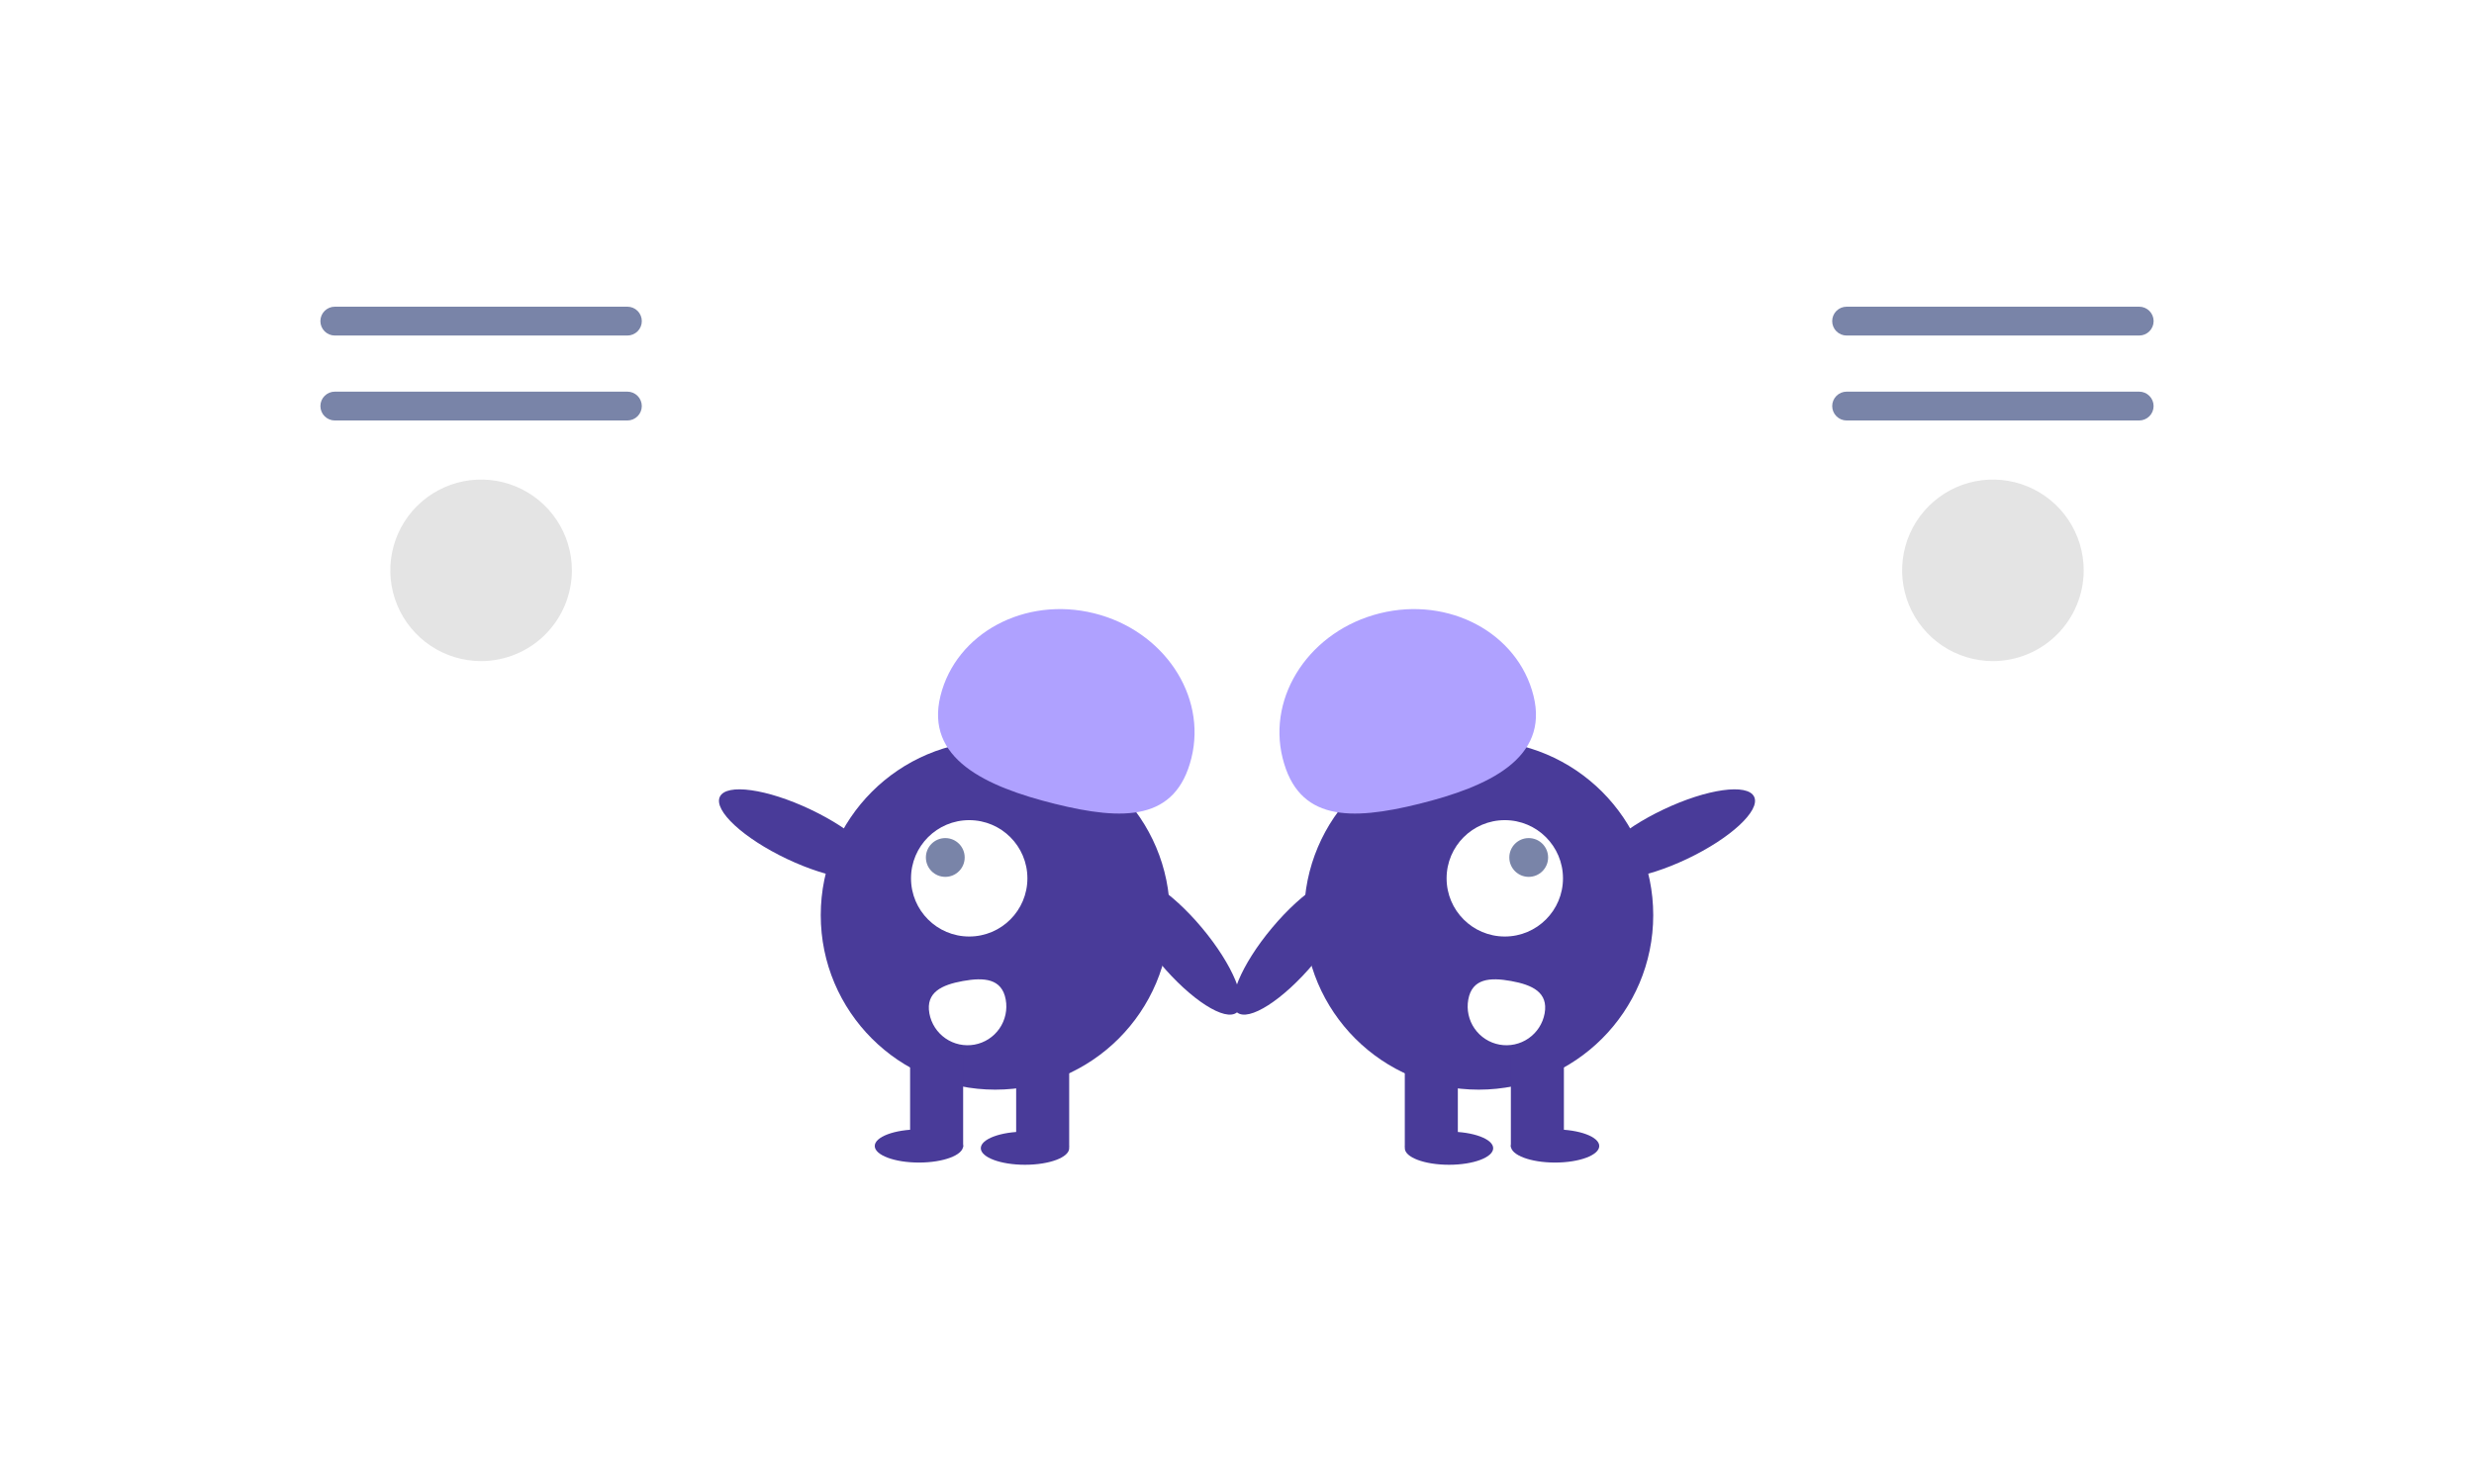
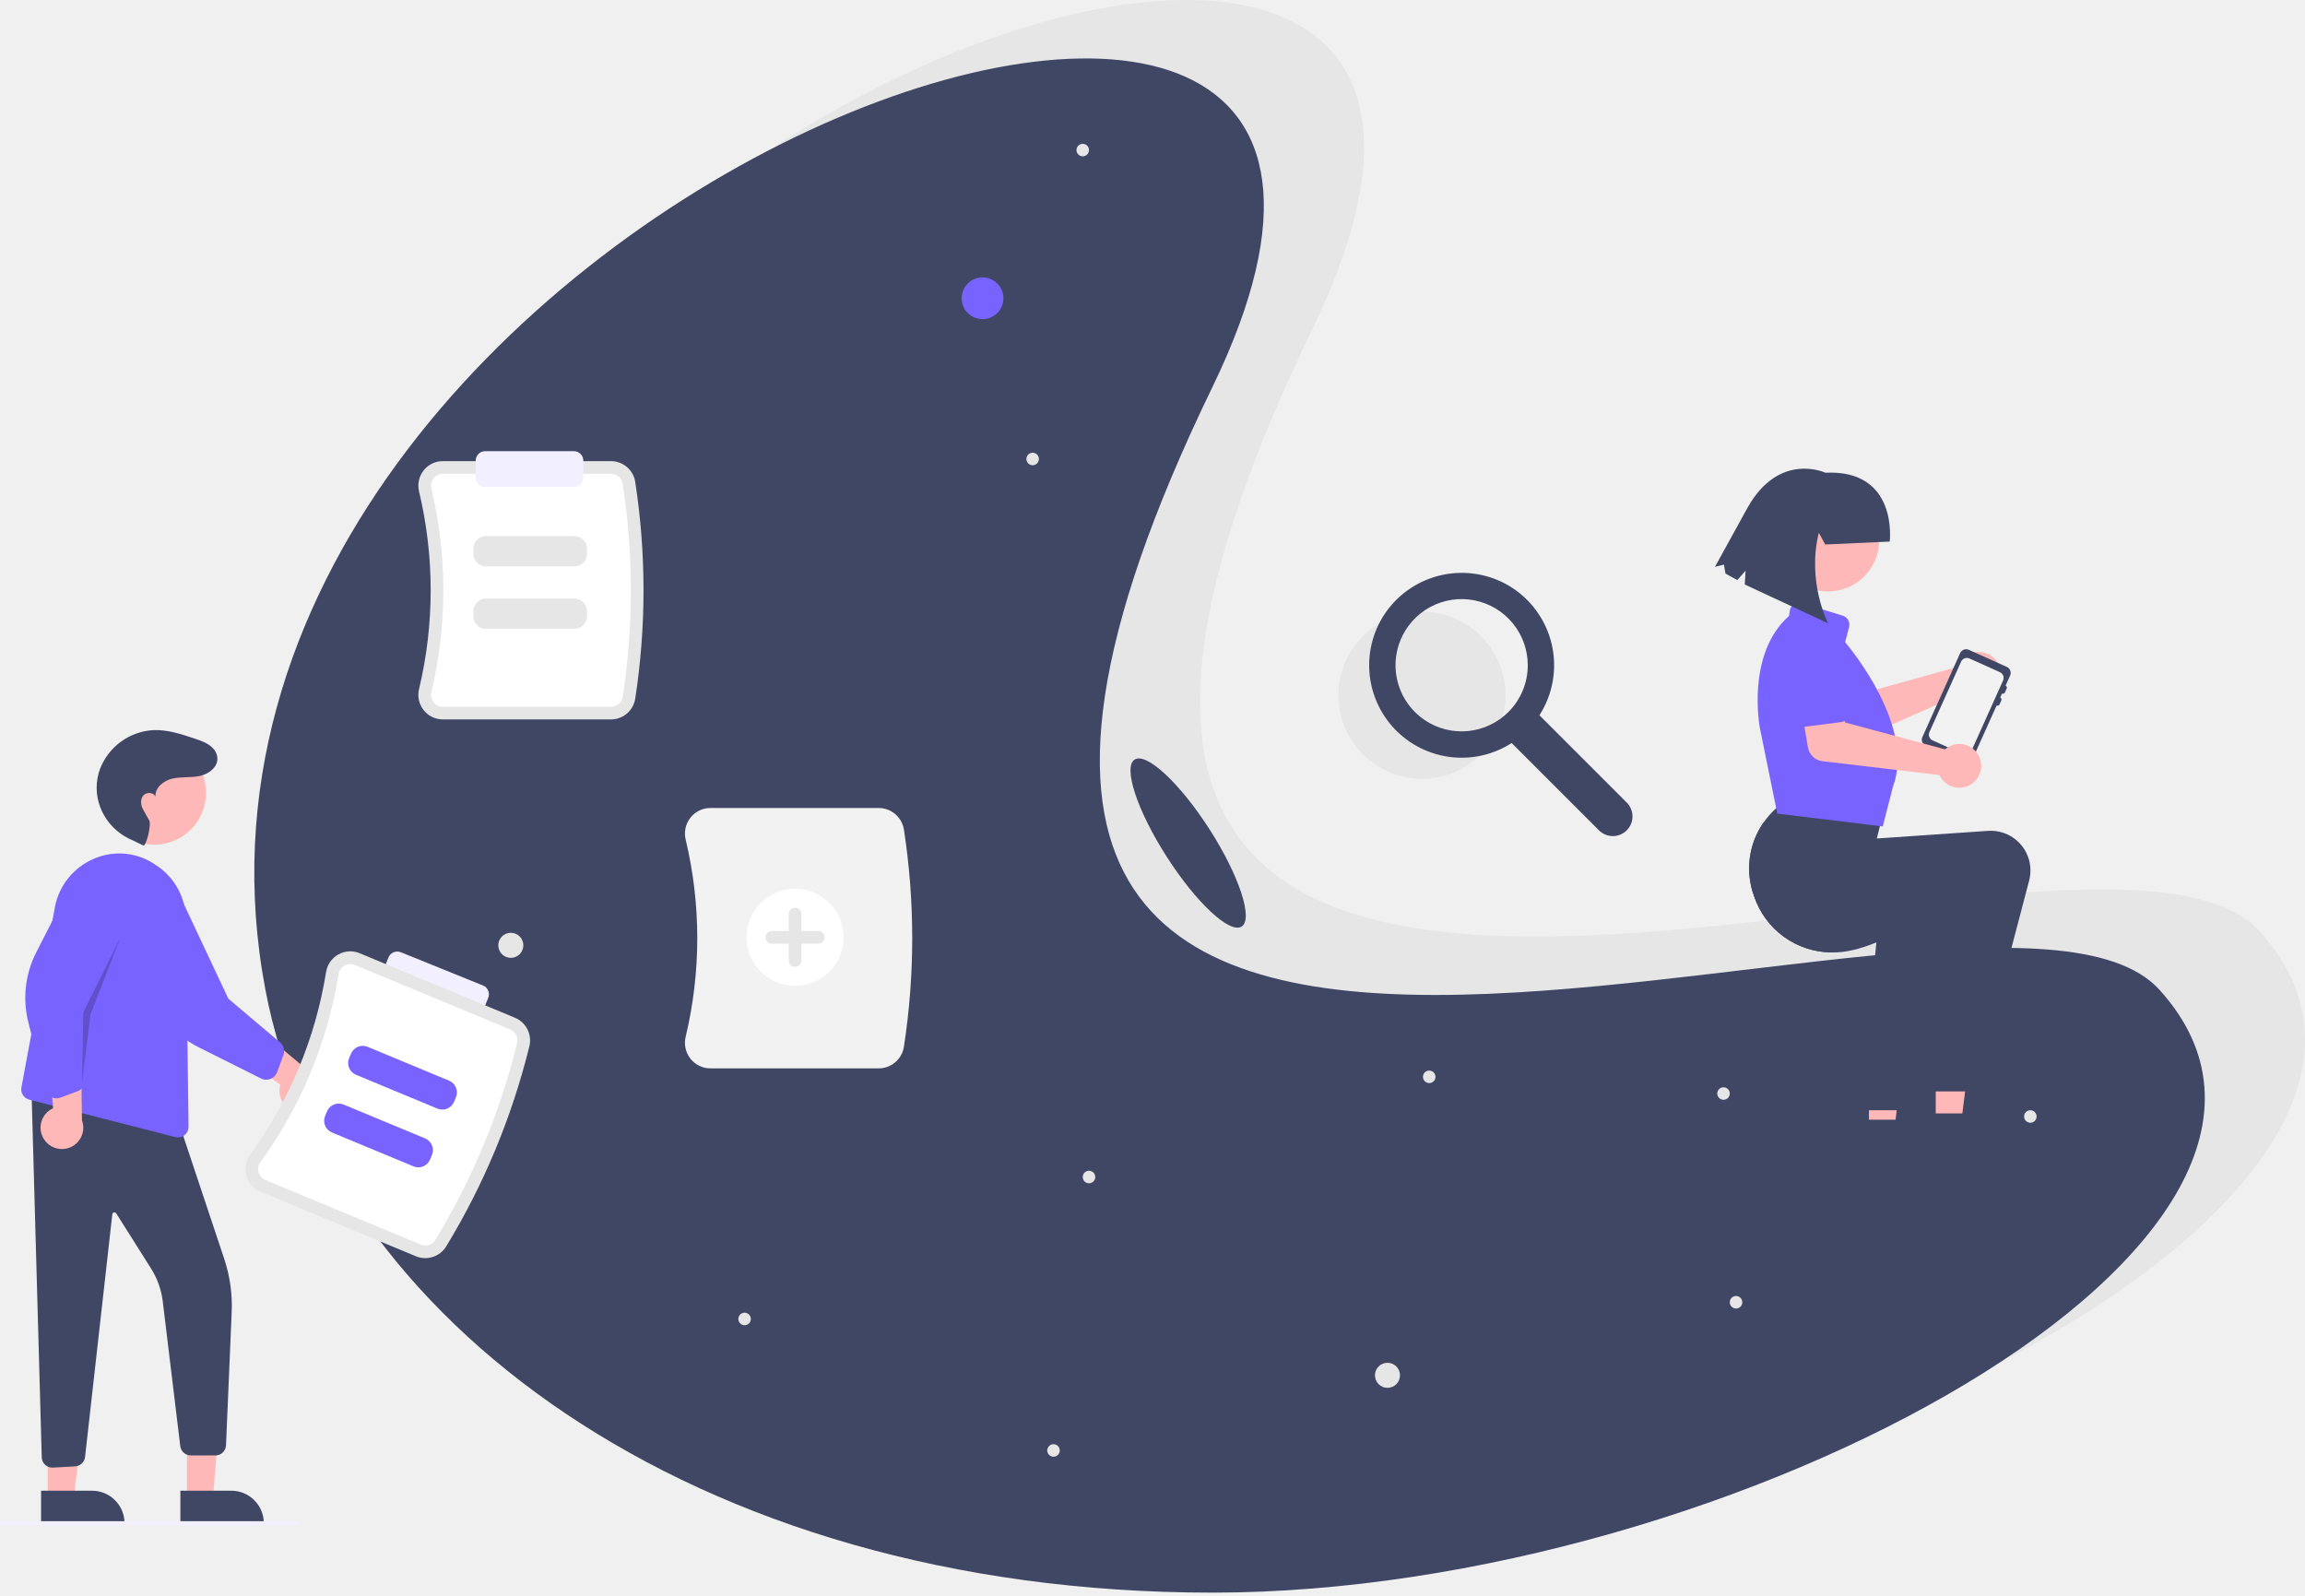
- <svg xmlns="http://www.w3.org/2000/svg" width="250" height="150" viewBox="0 0 250 150" fill="none">
-   <rect width="250" height="150" fill="white" />
-   <g clip-path="url(#clip0_660_7231)">
-     <path d="M33.833 31C33.446 31 33.075 31.154 32.802 31.427C32.529 31.7 32.375 32.071 32.375 32.458C32.375 32.844 32.529 33.215 32.802 33.488C33.075 33.761 33.446 33.915 33.833 33.915H63.399C63.786 33.915 64.156 33.761 64.43 33.488C64.703 33.215 64.856 32.844 64.856 32.458C64.856 32.071 64.703 31.7 64.43 31.427C64.156 31.154 63.786 31 63.399 31H33.833Z" fill="#7984A8" />
-     <path d="M33.832 39.587C33.446 39.587 33.076 39.741 32.803 40.015C32.53 40.288 32.377 40.658 32.377 41.044C32.377 41.431 32.53 41.801 32.803 42.074C33.076 42.347 33.446 42.501 33.832 42.502H63.399C63.785 42.501 64.155 42.347 64.428 42.074C64.701 41.801 64.854 41.431 64.854 41.044C64.854 40.658 64.701 40.288 64.428 40.015C64.155 39.741 63.785 39.587 63.399 39.587H33.832Z" fill="#7984A8" />
-     <path d="M48.616 66.822C46.801 66.822 45.027 66.284 43.519 65.276C42.01 64.268 40.834 62.835 40.14 61.159C39.445 59.482 39.264 57.638 39.618 55.858C39.972 54.079 40.845 52.444 42.128 51.161C43.411 49.878 45.046 49.004 46.825 48.65C48.605 48.296 50.45 48.478 52.126 49.172C53.802 49.866 55.235 51.042 56.243 52.551C57.252 54.059 57.79 55.833 57.79 57.647C57.787 60.08 56.82 62.412 55.1 64.132C53.38 65.852 51.048 66.819 48.616 66.822Z" fill="#E4E4E4" />
-     <path d="M186.602 31C186.215 31 185.845 31.154 185.571 31.427C185.298 31.7 185.145 32.071 185.145 32.458C185.145 32.844 185.298 33.215 185.571 33.488C185.845 33.761 186.215 33.915 186.602 33.915H216.169C216.555 33.915 216.926 33.761 217.199 33.488C217.472 33.215 217.626 32.844 217.626 32.458C217.626 32.071 217.472 31.7 217.199 31.427C216.926 31.154 216.555 31 216.169 31H186.602Z" fill="#7984A8" />
-     <path d="M186.602 39.587C186.216 39.587 185.845 39.741 185.573 40.015C185.3 40.288 185.146 40.658 185.146 41.044C185.146 41.431 185.3 41.801 185.573 42.074C185.845 42.347 186.216 42.501 186.602 42.502H216.168C216.554 42.501 216.924 42.347 217.197 42.074C217.47 41.801 217.623 41.431 217.623 41.044C217.623 40.658 217.47 40.288 217.197 40.015C216.924 39.741 216.554 39.587 216.168 39.587H186.602Z" fill="#7984A8" />
-     <path d="M201.385 66.822C199.571 66.822 197.797 66.284 196.288 65.276C194.78 64.268 193.604 62.835 192.909 61.159C192.215 59.482 192.033 57.638 192.387 55.858C192.741 54.079 193.615 52.444 194.898 51.161C196.181 49.878 197.815 49.004 199.595 48.65C201.375 48.296 203.219 48.478 204.896 49.172C206.572 49.866 208.005 51.042 209.013 52.551C210.021 54.059 210.559 55.833 210.559 57.647C210.557 60.08 209.589 62.412 207.869 64.132C206.149 65.852 203.817 66.819 201.385 66.822Z" fill="#E4E4E4" />
-     <path d="M88.679 88.097C89.334 86.716 86.297 83.904 81.896 81.816C77.495 79.729 73.396 79.157 72.741 80.538C72.086 81.92 75.122 84.732 79.523 86.82C83.924 88.907 88.023 89.479 88.679 88.097Z" fill="#493B99" />
-     <path d="M124.999 102.327C126.172 101.346 124.587 97.522 121.46 93.787C118.333 90.053 114.848 87.821 113.676 88.803C112.503 89.784 114.088 93.608 117.215 97.342C120.341 101.077 123.827 103.309 124.999 102.327Z" fill="#493B99" />
-     <path d="M100.577 110.141C110.318 110.141 118.216 102.244 118.216 92.502C118.216 82.761 110.318 74.863 100.577 74.863C90.835 74.863 82.938 82.761 82.938 92.502C82.938 102.244 90.835 110.141 100.577 110.141Z" fill="#493B99" />
-     <path d="M108.042 106.346H102.684V115.947H108.042V106.346Z" fill="#493B99" />
-     <path d="M97.326 106.346H91.967V115.947H97.326V106.346Z" fill="#493B99" />
-     <path d="M103.577 117.733C106.043 117.733 108.043 116.983 108.043 116.058C108.043 115.134 106.043 114.384 103.577 114.384C101.111 114.384 99.111 115.134 99.111 116.058C99.111 116.983 101.111 117.733 103.577 117.733Z" fill="#493B99" />
-     <path d="M92.86 117.509C95.326 117.509 97.326 116.76 97.326 115.835C97.326 114.91 95.326 114.16 92.86 114.16C90.394 114.16 88.394 114.91 88.394 115.835C88.394 116.76 90.394 117.509 92.86 117.509Z" fill="#493B99" />
-     <path d="M95.038 70.329C96.614 63.986 103.566 60.254 110.567 61.992C117.568 63.73 121.967 70.282 120.392 76.625C118.817 82.968 113.592 82.988 106.591 81.25C99.589 79.511 93.463 76.672 95.038 70.329Z" fill="#AFA1FF" />
-     <path d="M97.939 94.661C101.187 94.661 103.82 92.028 103.82 88.78C103.82 85.532 101.187 82.899 97.939 82.899C94.692 82.899 92.059 85.532 92.059 88.78C92.059 92.028 94.692 94.661 97.939 94.661Z" fill="white" />
-     <path d="M95.523 88.632C96.605 88.632 97.483 87.755 97.483 86.672C97.483 85.59 96.605 84.712 95.523 84.712C94.44 84.712 93.562 85.59 93.562 86.672C93.562 87.755 94.44 88.632 95.523 88.632Z" fill="#7984A8" />
-     <path d="M101.629 101.032C101.815 102.055 101.586 103.109 100.995 103.964C100.403 104.818 99.496 105.403 98.474 105.589C97.451 105.775 96.397 105.547 95.542 104.956C94.687 104.365 94.102 103.459 93.915 102.437L93.914 102.429C93.528 100.299 95.175 99.545 97.306 99.159C99.437 98.773 101.244 98.902 101.629 101.032Z" fill="white" />
-     <path d="M170.476 86.82C174.877 84.732 177.914 81.92 177.259 80.538C176.603 79.157 172.504 79.729 168.103 81.816C163.702 83.904 160.666 86.716 161.321 88.097C161.977 89.479 166.075 88.907 170.476 86.82Z" fill="#493B99" />
-     <path d="M132.785 97.342C135.911 93.608 137.496 89.784 136.323 88.803C135.151 87.821 131.666 90.053 128.539 93.787C125.412 97.522 123.827 101.346 125 102.327C126.172 103.309 129.658 101.077 132.785 97.342Z" fill="#493B99" />
-     <path d="M149.422 110.141C159.164 110.141 167.061 102.244 167.061 92.502C167.061 82.761 159.164 74.863 149.422 74.863C139.68 74.863 131.783 82.761 131.783 92.502C131.783 102.244 139.68 110.141 149.422 110.141Z" fill="#493B99" />
-     <path d="M147.316 106.346H141.957V115.947H147.316V106.346Z" fill="#493B99" />
-     <path d="M158.033 106.346H152.674V115.947H158.033V106.346Z" fill="#493B99" />
-     <path d="M146.423 117.733C148.889 117.733 150.888 116.983 150.888 116.058C150.888 115.134 148.889 114.384 146.423 114.384C143.956 114.384 141.957 115.134 141.957 116.058C141.957 116.983 143.956 117.733 146.423 117.733Z" fill="#493B99" />
-     <path d="M157.139 117.509C159.606 117.509 161.605 116.76 161.605 115.835C161.605 114.91 159.606 114.16 157.139 114.16C154.673 114.16 152.674 114.91 152.674 115.835C152.674 116.76 154.673 117.509 157.139 117.509Z" fill="#493B99" />
-     <path d="M154.962 70.329C153.387 63.986 146.435 60.254 139.434 61.992C132.432 63.73 128.034 70.282 129.609 76.625C131.184 82.968 136.409 82.988 143.41 81.25C150.412 79.511 156.537 76.672 154.962 70.329Z" fill="#AFA1FF" />
-     <path d="M152.061 94.661C155.308 94.661 157.941 92.028 157.941 88.78C157.941 85.532 155.308 82.899 152.061 82.899C148.813 82.899 146.18 85.532 146.18 88.78C146.18 92.028 148.813 94.661 152.061 94.661Z" fill="white" />
-     <path d="M154.478 88.632C155.561 88.632 156.438 87.755 156.438 86.672C156.438 85.59 155.561 84.712 154.478 84.712C153.395 84.712 152.518 85.59 152.518 86.672C152.518 87.755 153.395 88.632 154.478 88.632Z" fill="#7984A8" />
-     <path d="M148.371 101.032C148.186 102.055 148.414 103.109 149.006 103.964C149.598 104.818 150.505 105.403 151.527 105.589C152.549 105.775 153.604 105.547 154.459 104.956C155.314 104.365 155.899 103.459 156.086 102.437L156.087 102.429C156.473 100.299 154.826 99.545 152.695 99.159C150.564 98.773 148.757 98.902 148.371 101.032Z" fill="white" />
-   </g>
-   <defs>
-     <clipPath id="clip0_660_7231">
-       <rect width="250" height="87.016" fill="white" transform="translate(0 31)" />
-     </clipPath>
-   </defs>
+ <svg xmlns="http://www.w3.org/2000/svg" width="562" height="389" viewBox="0 0 562 389" fill="none">
+   <path d="M346.702 189.87C357.953 189.87 367.073 180.75 367.073 169.499C367.073 158.248 357.953 149.127 346.702 149.127C335.451 149.127 326.33 158.248 326.33 169.499C326.33 180.75 335.451 189.87 346.702 189.87Z" fill="#E6E6E6" />
+   <path d="M396.629 195.677L375.34 174.389C376.972 171.85 378.078 169.01 378.592 166.037C379.106 163.064 379.019 160.017 378.334 157.079C377.649 154.14 376.382 151.368 374.606 148.928C372.831 146.488 370.584 144.429 367.999 142.874C363.13 139.965 357.347 138.991 351.794 140.145C346.241 141.298 341.324 144.495 338.017 149.102C334.973 153.369 333.512 158.563 333.883 163.792C334.254 169.02 336.435 173.956 340.051 177.75C343.667 181.544 348.492 183.96 353.697 184.583C358.901 185.205 364.159 183.995 368.568 181.161L389.857 202.45C390.755 203.347 391.973 203.851 393.243 203.85C394.512 203.85 395.73 203.345 396.627 202.448C397.525 201.55 398.03 200.332 398.03 199.063C398.03 197.793 397.526 196.576 396.629 195.677ZM367.773 173.594C365.136 176.232 361.665 177.873 357.952 178.239C354.24 178.605 350.515 177.672 347.413 175.599C344.312 173.527 342.024 170.443 340.941 166.873C339.858 163.303 340.047 159.468 341.474 156.022C342.902 152.575 345.48 149.73 348.77 147.972C352.06 146.213 355.858 145.65 359.517 146.378C363.176 147.105 366.469 149.079 368.836 151.963C371.202 154.847 372.496 158.462 372.496 162.192C372.499 164.31 372.083 166.408 371.272 168.364C370.462 170.321 369.273 172.098 367.773 173.594Z" fill="#3F4765" />
+   <path d="M550.949 227.08C605.393 287.288 447.57 374.058 320.046 374.058C192.521 374.058 104.294 306.827 89.142 227.08C52.404 33.72 402.163 -89.178 320.046 80.102C200.351 326.847 508.074 179.664 550.949 227.08Z" fill="#E6E6E6" />
+   <path d="M526.521 241.33C580.965 301.538 423.142 388.308 295.618 388.308C168.093 388.308 79.866 321.077 64.714 241.33C27.976 47.97 377.735 -74.928 295.618 94.352C175.923 341.097 483.646 193.914 526.521 241.33Z" fill="#3F4765" />
+   <path d="M239.562 77.812C242.372 77.812 244.651 75.533 244.651 72.723C244.651 69.912 242.372 67.634 239.562 67.634C236.751 67.634 234.473 69.912 234.473 72.723C234.473 75.533 236.751 77.812 239.562 77.812Z" fill="#7963FF" />
+   <path d="M124.548 233.539C126.234 233.539 127.601 232.172 127.601 230.485C127.601 228.799 126.234 227.432 124.548 227.432C122.861 227.432 121.494 228.799 121.494 230.485C121.494 232.172 122.861 233.539 124.548 233.539Z" fill="#E6E6E6" />
+   <path d="M338.292 338.375C339.978 338.375 341.345 337.007 341.345 335.321C341.345 333.635 339.978 332.268 338.292 332.268C336.605 332.268 335.238 333.635 335.238 335.321C335.238 337.007 336.605 338.375 338.292 338.375Z" fill="#E6E6E6" />
+   <path d="M139.306 174.505C140.149 174.505 140.833 173.821 140.833 172.978C140.833 172.135 140.149 171.451 139.306 171.451C138.463 171.451 137.779 172.135 137.779 172.978C137.779 173.821 138.463 174.505 139.306 174.505Z" fill="#E6E6E6" />
+   <path d="M265.517 288.502C266.36 288.502 267.044 287.818 267.044 286.975C267.044 286.132 266.36 285.448 265.517 285.448C264.674 285.448 263.99 286.132 263.99 286.975C263.99 287.818 264.674 288.502 265.517 288.502Z" fill="#E6E6E6" />
+   <path d="M495.037 273.743C495.88 273.743 496.563 273.059 496.563 272.216C496.563 271.373 495.88 270.689 495.037 270.689C494.193 270.689 493.51 271.373 493.51 272.216C493.51 273.059 494.193 273.743 495.037 273.743Z" fill="#E6E6E6" />
+   <path d="M423.279 319.036C424.122 319.036 424.805 318.352 424.805 317.509C424.805 316.666 424.122 315.982 423.279 315.982C422.436 315.982 421.752 316.666 421.752 317.509C421.752 318.352 422.436 319.036 423.279 319.036Z" fill="#E6E6E6" />
+   <path d="M348.47 264.074C349.313 264.074 349.997 263.39 349.997 262.547C349.997 261.704 349.313 261.021 348.47 261.021C347.627 261.021 346.943 261.704 346.943 262.547C346.943 263.39 347.627 264.074 348.47 264.074Z" fill="#E6E6E6" />
+   <path d="M251.777 113.435C252.62 113.435 253.304 112.752 253.304 111.909C253.304 111.065 252.62 110.382 251.777 110.382C250.934 110.382 250.25 111.065 250.25 111.909C250.25 112.752 250.934 113.435 251.777 113.435Z" fill="#E6E6E6" />
+   <path d="M263.99 38.117C264.833 38.117 265.516 37.434 265.516 36.59C265.516 35.747 264.833 35.063 263.99 35.063C263.146 35.063 262.463 35.747 262.463 36.59C262.463 37.434 263.146 38.117 263.99 38.117Z" fill="#E6E6E6" />
+   <path d="M256.865 355.169C257.708 355.169 258.391 354.485 258.391 353.642C258.391 352.799 257.708 352.115 256.865 352.115C256.021 352.115 255.338 352.799 255.338 353.642C255.338 354.485 256.021 355.169 256.865 355.169Z" fill="#E6E6E6" />
+   <path d="M181.546 323.107C182.39 323.107 183.073 322.424 183.073 321.58C183.073 320.737 182.39 320.054 181.546 320.054C180.703 320.054 180.02 320.737 180.02 321.58C180.02 322.424 180.703 323.107 181.546 323.107Z" fill="#E6E6E6" />
+   <path d="M420.226 268.145C421.069 268.145 421.753 267.462 421.753 266.619C421.753 265.775 421.069 265.092 420.226 265.092C419.383 265.092 418.699 265.775 418.699 266.619C418.699 267.462 419.383 268.145 420.226 268.145Z" fill="#E6E6E6" />
+   <path d="M477.706 161.793C477.577 162.044 477.468 162.304 477.38 162.571L453.062 169.328L448.68 165.04L441.344 170.807L448.364 179.153C448.931 179.827 449.701 180.299 450.56 180.498C451.418 180.697 452.318 180.613 453.124 180.257L479.392 168.661C480.283 169.28 481.341 169.612 482.426 169.615C483.511 169.617 484.571 169.289 485.465 168.675C486.359 168.06 487.044 167.188 487.43 166.174C487.816 165.16 487.885 164.053 487.626 162.999C487.367 161.946 486.794 160.996 485.982 160.276C485.171 159.556 484.159 159.101 483.082 158.97C482.006 158.839 480.914 159.039 479.954 159.543C478.993 160.048 478.209 160.833 477.706 161.793Z" fill="#FFB8B8" />
+   <path d="M452.206 169.724L443.078 176.828C442.819 177.03 442.518 177.174 442.198 177.25C441.878 177.325 441.545 177.331 441.222 177.266C440.899 177.202 440.595 177.068 440.328 176.875C440.062 176.682 439.84 176.434 439.678 176.147L434.005 166.108C432.978 164.773 432.522 163.086 432.738 161.416C432.953 159.746 433.822 158.229 435.154 157.199C436.486 156.168 438.172 155.708 439.843 155.919C441.513 156.13 443.032 156.995 444.066 158.325L452.381 166.26C452.619 166.488 452.805 166.764 452.927 167.069C453.048 167.375 453.103 167.703 453.086 168.032C453.07 168.361 452.982 168.682 452.83 168.974C452.678 169.266 452.465 169.522 452.206 169.724Z" fill="#7963FF" />
+   <path d="M480.038 158.433L489.294 162.597C489.682 162.772 489.984 163.093 490.135 163.49C490.286 163.888 490.272 164.329 490.098 164.716L489.002 167.152C489.131 167.211 489.232 167.318 489.282 167.45C489.332 167.583 489.328 167.729 489.27 167.859L488.832 168.833C488.773 168.962 488.666 169.062 488.534 169.113C488.401 169.163 488.255 169.159 488.125 169.101L487.687 170.075C487.816 170.134 487.916 170.241 487.967 170.373C488.017 170.506 488.013 170.652 487.955 170.782L487.517 171.756C487.458 171.885 487.351 171.985 487.219 172.036C487.086 172.086 486.94 172.082 486.81 172.024L480.892 185.177C480.718 185.565 480.397 185.867 479.999 186.018C479.602 186.169 479.161 186.156 478.773 185.981L469.517 181.817C469.13 181.643 468.827 181.321 468.676 180.924C468.526 180.527 468.539 180.086 468.713 179.698L477.919 159.237C478.093 158.849 478.414 158.547 478.812 158.396C479.209 158.245 479.65 158.259 480.038 158.433Z" fill="#3F4765" />
+   <path d="M471.199 180.52L478.624 183.865C478.996 184.031 479.419 184.043 479.8 183.899C480.181 183.755 480.49 183.466 480.659 183.095L484.089 175.467L485.28 172.823L488.384 165.921C488.55 165.549 488.562 165.128 488.418 164.747C488.274 164.367 487.985 164.059 487.615 163.891L485.28 162.838L480.184 160.547C479.812 160.381 479.389 160.369 479.009 160.514C478.628 160.659 478.321 160.95 478.154 161.321L475.152 167.994L471.733 175.59L470.429 178.491C470.263 178.862 470.251 179.284 470.395 179.664C470.539 180.045 470.828 180.353 471.199 180.52Z" fill="#F2F2F2" />
+   <path d="M455.683 275.039L461.922 275.038L464.89 250.973L455.682 250.973L455.683 275.039Z" fill="#FFB8B8" />
+   <path d="M454.092 273.001L466.379 273.001C467.407 273.001 468.426 273.203 469.376 273.597C470.326 273.99 471.189 274.567 471.916 275.294C472.643 276.021 473.22 276.885 473.614 277.835C474.007 278.785 474.21 279.803 474.21 280.831V281.086L454.092 281.086L454.092 273.001Z" fill="#3F4765" />
+   <path d="M471.968 273.511L478.207 273.511L481.176 249.445L471.967 249.446L471.968 273.511Z" fill="#FFB8B8" />
+   <path d="M470.377 271.474L482.664 271.474C483.692 271.474 484.711 271.676 485.661 272.07C486.611 272.463 487.474 273.04 488.201 273.767C488.929 274.494 489.505 275.357 489.899 276.307C490.292 277.257 490.495 278.276 490.495 279.304V279.558L470.377 279.559L470.377 271.474Z" fill="#3F4765" />
+   <path d="M427.697 218.567C429.027 222.508 431.548 225.937 434.912 228.382C438.277 230.826 442.318 232.164 446.476 232.211L446.792 232.216C450.013 232.308 453.794 231.27 457.504 229.779C464.833 226.832 471.871 222.114 473.739 220.817L470.573 251.244L469.291 263.58C469.258 263.9 469.293 264.222 469.393 264.527C469.493 264.832 469.655 265.112 469.87 265.351C470.085 265.589 470.347 265.78 470.64 265.91C470.933 266.041 471.25 266.109 471.571 266.11H479.474C479.981 266.11 480.473 265.942 480.875 265.633C481.276 265.324 481.564 264.89 481.693 264.4L494.741 214.705C495.133 213.217 495.164 211.658 494.833 210.156C494.502 208.654 493.818 207.252 492.838 206.067C491.858 204.882 490.609 203.947 489.196 203.34C487.783 202.733 486.245 202.472 484.711 202.577L457.606 204.435L459.499 196.862L435.305 195.254L435.234 195.305C434.654 195.727 434.089 196.17 433.55 196.633C432.201 197.774 431.005 199.084 429.992 200.531C428.181 203.128 427.025 206.126 426.625 209.267C426.226 212.408 426.594 215.599 427.697 218.567Z" fill="#3F4765" />
+   <path d="M427.697 218.567C429.027 222.508 431.548 225.937 434.912 228.382C438.277 230.826 442.318 232.164 446.476 232.211C450.453 230.199 454.29 227.922 457.962 225.397L457.504 229.778L453.514 268.161C453.482 268.48 453.517 268.802 453.617 269.107C453.716 269.412 453.879 269.692 454.094 269.931C454.308 270.169 454.571 270.36 454.864 270.49C455.157 270.621 455.474 270.689 455.794 270.69H463.698C464.205 270.69 464.697 270.523 465.099 270.213C465.5 269.904 465.788 269.47 465.917 268.98L470.573 251.244L478.965 219.285C479.356 217.797 479.388 216.238 479.057 214.736C478.726 213.234 478.042 211.832 477.062 210.647C476.081 209.462 474.833 208.527 473.42 207.92C472.006 207.313 470.469 207.052 468.934 207.157L441.83 209.015L443.723 201.442L429.992 200.531C428.18 203.128 427.025 206.126 426.625 209.267C426.226 212.408 426.594 215.599 427.697 218.567Z" fill="#3F4765" />
+   <path d="M433.515 198.389L433.333 198.367L429.111 177.611C429.075 177.431 425.624 159.527 436.204 150.168L436.388 148.887C436.435 148.559 436.553 148.246 436.733 147.968C436.913 147.69 437.151 147.454 437.431 147.277C437.711 147.1 438.026 146.986 438.354 146.943C438.683 146.899 439.017 146.928 439.333 147.026L449.3 150.117C449.864 150.291 450.339 150.676 450.625 151.193C450.912 151.709 450.987 152.316 450.836 152.887L449.867 156.572C451.211 158.15 467.025 177.189 461.517 191.858L459.049 201.502L433.515 198.389Z" fill="#7963FF" />
+   <path d="M474.899 182.189C474.661 182.339 474.435 182.507 474.223 182.693L449.847 176.149L448.254 170.229L439.004 171.466L440.806 182.221C440.952 183.09 441.376 183.888 442.013 184.496C442.651 185.104 443.469 185.488 444.344 185.591L472.86 188.96C473.312 189.946 474.055 190.77 474.988 191.324C475.921 191.877 477 192.134 478.082 192.059C479.165 191.984 480.198 191.581 481.046 190.904C481.894 190.228 482.516 189.309 482.829 188.27C483.142 187.231 483.131 186.122 482.798 185.09C482.465 184.057 481.825 183.151 480.965 182.49C480.104 181.83 479.062 181.448 477.979 181.394C476.895 181.34 475.821 181.617 474.899 182.189Z" fill="#FFB8B8" />
+   <path d="M448.908 176.055L437.436 177.533C437.11 177.575 436.778 177.546 436.464 177.448C436.15 177.351 435.86 177.186 435.615 176.967C435.37 176.747 435.175 176.477 435.044 176.175C434.912 175.874 434.848 175.547 434.854 175.218L435.073 163.689C434.867 162.018 435.332 160.333 436.367 159.004C437.401 157.676 438.92 156.812 440.591 156.602C442.262 156.391 443.948 156.852 445.279 157.883C446.61 158.914 447.479 160.431 447.693 162.101L450.819 173.162C450.909 173.478 450.929 173.811 450.878 174.136C450.827 174.461 450.707 174.771 450.526 175.046C450.345 175.321 450.106 175.553 449.827 175.727C449.548 175.901 449.234 176.013 448.908 176.055Z" fill="#7963FF" />
+   <path d="M445.679 144.208C452.582 144.208 458.179 138.612 458.179 131.708C458.179 124.805 452.582 119.209 445.679 119.209C438.776 119.209 433.18 124.805 433.18 131.708C433.18 138.612 438.776 144.208 445.679 144.208Z" fill="#FFB8B8" />
+   <path d="M445.021 132.752L443.456 129.902C440.492 141.98 445.728 151.975 445.728 151.975L425.406 142.509L425.6 139.15L423.589 141.432L420.699 139.84L420.318 137.662L418.137 138.202L426.098 123.755C433.824 110.008 445.057 115.256 445.057 115.256C462.928 114.407 460.746 132.038 460.746 132.038L445.021 132.752Z" fill="#3F4765" />
+   <path d="M302.736 225.899C305.618 224.052 302.113 213.443 294.908 202.203C287.703 190.964 279.526 183.35 276.644 185.198C273.762 187.045 277.267 197.654 284.472 208.894C291.677 220.133 299.854 227.747 302.736 225.899Z" fill="#3F4765" />
+   <path d="M214.246 260.483H173.213C172.276 260.486 171.35 260.275 170.507 259.866C169.664 259.458 168.925 258.862 168.346 258.124C167.757 257.38 167.346 256.512 167.144 255.585C166.941 254.658 166.953 253.698 167.178 252.776C170.95 236.975 170.95 220.508 167.178 204.707C166.953 203.786 166.941 202.825 167.144 201.898C167.346 200.971 167.757 200.103 168.346 199.359C168.924 198.621 169.663 198.026 170.507 197.617C171.35 197.208 172.276 196.997 173.213 197H214.246C215.724 197.004 217.153 197.533 218.277 198.493C219.402 199.452 220.15 200.779 220.387 202.238C223.091 219.804 223.091 237.68 220.387 255.245C220.15 256.704 219.402 258.031 218.277 258.991C217.153 259.95 215.724 260.479 214.246 260.483Z" fill="#F2F2F2" />
+   <path d="M193.845 240.365C200.382 240.365 205.68 235.066 205.68 228.53C205.68 221.993 200.382 216.694 193.845 216.694C187.309 216.694 182.01 221.993 182.01 228.53C182.01 235.066 187.309 240.365 193.845 240.365Z" fill="white" />
+   <path d="M199.505 226.986H195.388V222.869C195.388 222.46 195.226 222.067 194.936 221.777C194.647 221.488 194.254 221.325 193.845 221.325C193.435 221.325 193.043 221.488 192.753 221.777C192.464 222.067 192.301 222.46 192.301 222.869V226.986H188.184C187.775 226.986 187.382 227.148 187.093 227.438C186.803 227.727 186.641 228.12 186.641 228.529C186.641 228.939 186.803 229.331 187.093 229.621C187.382 229.91 187.775 230.073 188.184 230.073H192.301V234.19C192.301 234.599 192.464 234.992 192.753 235.281C193.043 235.571 193.435 235.733 193.845 235.733C194.254 235.733 194.647 235.571 194.936 235.281C195.226 234.992 195.388 234.599 195.388 234.19V230.073H199.505C199.915 230.073 200.307 229.91 200.597 229.621C200.886 229.331 201.049 228.939 201.049 228.529C201.049 228.12 200.886 227.727 200.597 227.438C200.307 227.148 199.915 226.986 199.505 226.986Z" fill="#E6E6E6" />
+   <path d="M148.989 175.401H107.956C107.057 175.404 106.17 175.202 105.362 174.81C104.554 174.418 103.845 173.847 103.291 173.14C102.726 172.427 102.332 171.594 102.138 170.705C101.944 169.816 101.955 168.895 102.171 168.011C105.952 152.171 105.952 135.663 102.17 119.822C101.955 118.939 101.944 118.017 102.138 117.129C102.332 116.24 102.726 115.407 103.291 114.693C103.845 113.987 104.553 113.416 105.362 113.024C106.17 112.632 107.057 112.43 107.956 112.433H148.989C150.406 112.437 151.775 112.944 152.853 113.863C153.931 114.782 154.648 116.054 154.875 117.453C157.576 134.992 157.576 152.842 154.875 170.381C154.648 171.78 153.931 173.052 152.853 173.971C151.775 174.89 150.406 175.397 148.989 175.401Z" fill="#E6E6E6" />
+   <path d="M107.955 115.52C107.523 115.518 107.097 115.615 106.709 115.803C106.321 115.991 105.98 116.265 105.714 116.604C105.44 116.952 105.248 117.358 105.154 117.791C105.06 118.223 105.066 118.672 105.172 119.102C109.067 135.416 109.067 152.417 105.172 168.731C105.066 169.161 105.06 169.609 105.154 170.042C105.248 170.475 105.439 170.88 105.714 171.228C105.98 171.567 106.321 171.842 106.709 172.03C107.097 172.218 107.523 172.315 107.955 172.313H148.988C149.668 172.313 150.327 172.072 150.846 171.632C151.365 171.193 151.711 170.583 151.823 169.912C154.475 152.683 154.475 135.15 151.823 117.921C151.711 117.25 151.365 116.64 150.846 116.2C150.327 115.761 149.668 115.519 148.988 115.52L107.955 115.52Z" fill="white" />
+   <path d="M140.034 138.084H118.501C117.683 138.083 116.898 137.758 116.319 137.179C115.741 136.6 115.415 135.816 115.414 134.997V133.79C115.415 132.972 115.741 132.187 116.319 131.608C116.898 131.03 117.683 130.704 118.501 130.703H140.034C140.853 130.704 141.637 131.03 142.216 131.608C142.795 132.187 143.12 132.972 143.121 133.79V134.997C143.12 135.816 142.795 136.6 142.216 137.179C141.637 137.758 140.853 138.083 140.034 138.084Z" fill="#E6E6E6" />
+   <path d="M140.034 153.329H118.501C117.683 153.329 116.898 153.003 116.319 152.424C115.741 151.845 115.415 151.061 115.414 150.242V149.036C115.415 148.217 115.741 147.432 116.319 146.853C116.898 146.275 117.683 145.949 118.501 145.948H140.034C140.853 145.949 141.637 146.275 142.216 146.853C142.795 147.432 143.12 148.217 143.121 149.036V150.242C143.12 151.061 142.795 151.845 142.216 152.424C141.637 153.003 140.853 153.329 140.034 153.329Z" fill="#E6E6E6" />
+   <path d="M139.908 118.748H118.296C117.682 118.747 117.094 118.503 116.659 118.069C116.225 117.635 115.981 117.046 115.98 116.432V112.316C115.981 111.702 116.225 111.113 116.659 110.679C117.094 110.245 117.682 110.001 118.296 110H139.908C140.522 110.001 141.111 110.245 141.545 110.679C141.979 111.113 142.223 111.702 142.224 112.316V116.432C142.223 117.046 141.979 117.635 141.545 118.069C141.111 118.503 140.522 118.747 139.908 118.748Z" fill="#F2EFFF" />
+   <path d="M115.352 248.55C115.054 248.549 114.759 248.492 114.484 248.38L94.447 240.279C93.878 240.048 93.424 239.601 93.184 239.036C92.944 238.471 92.939 237.834 93.168 237.264L94.711 233.447C94.941 232.878 95.388 232.424 95.954 232.184C96.519 231.944 97.156 231.939 97.726 232.169L117.762 240.27C118.331 240.5 118.786 240.947 119.025 241.513C119.265 242.078 119.271 242.715 119.041 243.284L117.498 247.101C117.325 247.528 117.028 247.894 116.646 248.152C116.264 248.41 115.813 248.549 115.352 248.55Z" fill="#F2EFFF" />
+   <path d="M45.589 365.515H51.898L53.87 341.182H45.588L45.589 365.515Z" fill="#FFB8B8" />
+   <path d="M43.98 363.456L56.404 363.455H56.405C57.445 363.455 58.474 363.66 59.435 364.058C60.395 364.456 61.268 365.039 62.004 365.774C62.739 366.509 63.322 367.382 63.72 368.343C64.118 369.303 64.323 370.333 64.322 371.373V371.63L43.981 371.631L43.98 363.456Z" fill="#3F4765" />
+   <path d="M11.628 365.515H17.937L20.938 341.182H11.627L11.628 365.515Z" fill="#FFB8B8" />
+   <path d="M10.018 363.456L22.442 363.455H22.442C23.482 363.455 24.511 363.66 25.472 364.058C26.433 364.456 27.305 365.039 28.041 365.774C28.776 366.509 29.359 367.382 29.757 368.343C30.155 369.303 30.36 370.333 30.36 371.373V371.63L10.018 371.631L10.018 363.456Z" fill="#3F4765" />
+   <path d="M12.747 357.829C12.103 357.828 11.483 357.586 11.01 357.15C10.756 356.918 10.551 356.638 10.408 356.325C10.265 356.012 10.187 355.674 10.178 355.33L7.648 264.654L43.572 273.635L54.656 306.886C56.085 311.163 56.704 315.67 56.48 320.174L55.104 352.406C55.072 353.066 54.788 353.689 54.309 354.145C53.831 354.601 53.195 354.855 52.534 354.855H46.508C45.887 354.852 45.286 354.625 44.818 354.216C44.35 353.807 44.045 353.243 43.959 352.627L39.652 317.048C39.276 314.272 38.305 311.611 36.806 309.245L28.331 295.827C28.274 295.737 28.191 295.667 28.093 295.626C27.996 295.586 27.887 295.576 27.784 295.599C27.68 295.622 27.587 295.677 27.515 295.755C27.444 295.834 27.399 295.932 27.385 296.038L20.735 355.26C20.663 355.86 20.382 356.417 19.941 356.83C19.5 357.244 18.927 357.489 18.323 357.522L12.893 357.824C12.844 357.827 12.795 357.829 12.747 357.829Z" fill="#3F4765" />
+   <path d="M37.594 205.947C44.574 205.947 50.232 200.289 50.232 193.309C50.232 186.328 44.574 180.67 37.594 180.67C30.614 180.67 24.955 186.328 24.955 193.309C24.955 200.289 30.614 205.947 37.594 205.947Z" fill="#FFB8B8" />
+   <path d="M43.401 277.322C43.183 277.322 42.967 277.294 42.756 277.24L7.114 268.101C6.477 267.938 5.926 267.537 5.575 266.98C5.225 266.424 5.101 265.754 5.229 265.109L13.414 221.014C13.924 218.465 15.045 216.078 16.681 214.058C18.317 212.038 20.418 210.445 22.805 209.416C25.131 208.386 27.675 207.945 30.211 208.131C32.748 208.318 35.2 209.125 37.35 210.483C37.849 210.795 38.352 211.134 38.844 211.493C40.824 212.954 42.44 214.854 43.563 217.044C44.686 219.233 45.286 221.654 45.317 224.115L45.968 274.713C45.972 275.053 45.909 275.391 45.782 275.707C45.655 276.022 45.467 276.31 45.228 276.552C44.989 276.795 44.705 276.988 44.392 277.12C44.078 277.252 43.741 277.321 43.401 277.322Z" fill="#7963FF" />
+   <path d="M10.779 277.841C10.354 277.215 10.071 276.504 9.951 275.757C9.83 275.01 9.875 274.246 10.082 273.519C10.289 272.791 10.652 272.117 11.148 271.546C11.643 270.974 12.257 270.517 12.948 270.209L11.363 251.889L19.764 256.442L19.981 273.141C20.423 274.335 20.411 275.65 19.948 276.837C19.484 278.023 18.602 278.999 17.468 279.578C16.334 280.157 15.026 280.301 13.794 279.98C12.561 279.66 11.488 278.899 10.779 277.841Z" fill="#FFB8B8" />
+   <path d="M13.781 267.785C13.544 267.785 13.308 267.755 13.078 267.697C12.584 267.571 12.134 267.313 11.774 266.952C11.414 266.591 11.159 266.14 11.034 265.645L6.906 249.238C5.463 243.508 6.151 237.449 8.841 232.188L17.491 215.268C18.038 213.242 19.359 211.512 21.169 210.451C22.98 209.391 25.134 209.084 27.169 209.598C28.183 209.854 29.136 210.309 29.973 210.936C30.81 211.563 31.514 212.35 32.045 213.252C32.586 214.166 32.94 215.179 33.086 216.231C33.232 217.284 33.167 218.355 32.896 219.382L20.583 246.915L20.729 263.4C20.733 263.981 20.558 264.55 20.228 265.029C19.898 265.508 19.43 265.874 18.885 266.078L14.764 267.608C14.45 267.725 14.117 267.785 13.781 267.785Z" fill="#7963FF" />
+   <path d="M72.719 271.103C71.968 271.017 71.244 270.767 70.6 270.371C69.955 269.976 69.405 269.443 68.988 268.812C68.572 268.18 68.298 267.465 68.188 266.717C68.078 265.969 68.132 265.205 68.349 264.48L53.43 253.731L62.361 250.334L75.159 261.062C76.353 261.507 77.342 262.374 77.939 263.499C78.536 264.624 78.7 265.929 78.399 267.166C78.098 268.404 77.354 269.488 76.307 270.214C75.26 270.939 73.984 271.256 72.719 271.103Z" fill="#FFB8B8" />
+   <path d="M64.908 263.252C64.468 263.252 64.035 263.15 63.641 262.953L48.513 255.38C43.229 252.735 39.085 248.261 36.852 242.791L29.67 225.197C28.491 223.461 28.042 221.331 28.419 219.267C28.796 217.203 29.97 215.369 31.686 214.162C32.544 213.559 33.513 213.133 34.536 212.908C35.56 212.684 36.619 212.665 37.65 212.853C38.694 213.041 39.689 213.434 40.58 214.009C41.47 214.584 42.238 215.33 42.837 216.204L55.674 243.497L68.263 254.14C68.707 254.517 69.024 255.02 69.171 255.583C69.319 256.145 69.291 256.74 69.09 257.285L67.562 261.406C67.362 261.947 67.002 262.413 66.529 262.742C66.054 263.074 65.488 263.253 64.908 263.252Z" fill="#7963FF" />
+   <path d="M34.94 206.141C35.612 206.435 36.987 201.084 36.371 200.014C35.455 198.422 35.509 198.434 34.901 197.381C34.293 196.328 34.157 194.887 34.944 193.96C35.732 193.034 37.554 193.156 37.914 194.318C37.682 192.112 39.865 190.338 42.027 189.84C44.188 189.341 46.469 189.651 48.642 189.207C51.165 188.692 53.79 186.578 52.783 183.804C52.611 183.342 52.352 182.917 52.021 182.551C50.858 181.244 49.232 180.685 47.641 180.146C44.332 179.022 40.933 177.885 37.441 178.009C34.564 178.16 31.793 179.146 29.467 180.846C27.142 182.547 25.362 184.889 24.347 187.585C24.106 188.26 23.92 188.952 23.789 189.657C22.591 196.101 26.333 202.458 32.412 204.912L34.94 206.141Z" fill="#3F4765" />
+   <path opacity="0.2" d="M20.018 263.774L20.304 246.829L29.28 228.782L22.076 247.307L20.018 263.774Z" fill="black" />
+   <path d="M101.413 306.298L63.52 290.555C62.689 290.212 61.948 289.685 61.351 289.013C60.755 288.341 60.32 287.542 60.079 286.677C59.832 285.801 59.787 284.881 59.949 283.986C60.111 283.091 60.475 282.244 61.013 281.511C70.583 268.334 76.917 253.089 79.502 237.01C79.642 236.111 79.985 235.256 80.505 234.51C81.026 233.763 81.709 233.145 82.504 232.703C83.287 232.263 84.161 232.008 85.058 231.956C85.954 231.904 86.851 232.058 87.68 232.405L125.573 248.149C126.879 248.696 127.949 249.69 128.592 250.952C129.235 252.215 129.409 253.665 129.082 255.043C124.847 272.277 117.998 288.76 108.774 303.921C108.028 305.125 106.878 306.025 105.53 306.46C104.181 306.896 102.722 306.838 101.413 306.298Z" fill="#E6E6E6" />
+   <path d="M86.494 235.257C86.096 235.09 85.665 235.016 85.235 235.041C84.804 235.065 84.385 235.188 84.008 235.399C83.622 235.615 83.289 235.916 83.037 236.28C82.784 236.643 82.617 237.06 82.549 237.497C79.887 254.057 73.364 269.757 63.508 283.328C63.245 283.684 63.068 284.096 62.989 284.532C62.909 284.968 62.93 285.415 63.05 285.842C63.166 286.257 63.375 286.641 63.661 286.964C63.948 287.287 64.304 287.54 64.703 287.704L102.596 303.448C103.224 303.709 103.925 303.739 104.573 303.532C105.221 303.325 105.775 302.895 106.135 302.318C115.195 287.425 121.922 271.234 126.083 254.306C126.238 253.644 126.152 252.948 125.841 252.342C125.531 251.737 125.015 251.262 124.387 251.001L86.494 235.257Z" fill="white" />
+   <path d="M106.671 270.303L86.787 262.042C86.031 261.727 85.431 261.125 85.119 260.369C84.806 259.612 84.807 258.762 85.12 258.006L85.583 256.892C85.898 256.136 86.5 255.537 87.256 255.224C88.013 254.912 88.862 254.912 89.619 255.225L109.503 263.487C110.259 263.802 110.858 264.404 111.171 265.16C111.483 265.917 111.483 266.767 111.17 267.523L110.707 268.637C110.392 269.393 109.79 269.992 109.034 270.305C108.277 270.617 107.427 270.617 106.671 270.303Z" fill="#7963FF" />
+   <path d="M100.822 284.381L80.937 276.119C80.181 275.804 79.582 275.202 79.269 274.446C78.957 273.689 78.957 272.84 79.27 272.083L79.733 270.969C80.048 270.214 80.65 269.614 81.406 269.301C82.163 268.989 83.013 268.989 83.769 269.303L103.654 277.564C104.409 277.879 105.009 278.481 105.321 279.238C105.634 279.994 105.633 280.844 105.32 281.6L104.857 282.714C104.542 283.47 103.941 284.069 103.184 284.382C102.427 284.694 101.578 284.694 100.822 284.381Z" fill="#7963FF" />
+   <path d="M72.556 371.916H0.515C0.378 371.916 0.247 371.862 0.151 371.765C0.054 371.669 0 371.538 0 371.401C0 371.265 0.054 371.134 0.151 371.037C0.247 370.941 0.378 370.887 0.515 370.887H72.556C72.692 370.887 72.823 370.941 72.92 371.037C73.016 371.134 73.07 371.265 73.07 371.401C73.07 371.538 73.016 371.669 72.92 371.765C72.823 371.862 72.692 371.916 72.556 371.916Z" fill="#F2EFFF" />
</svg>
